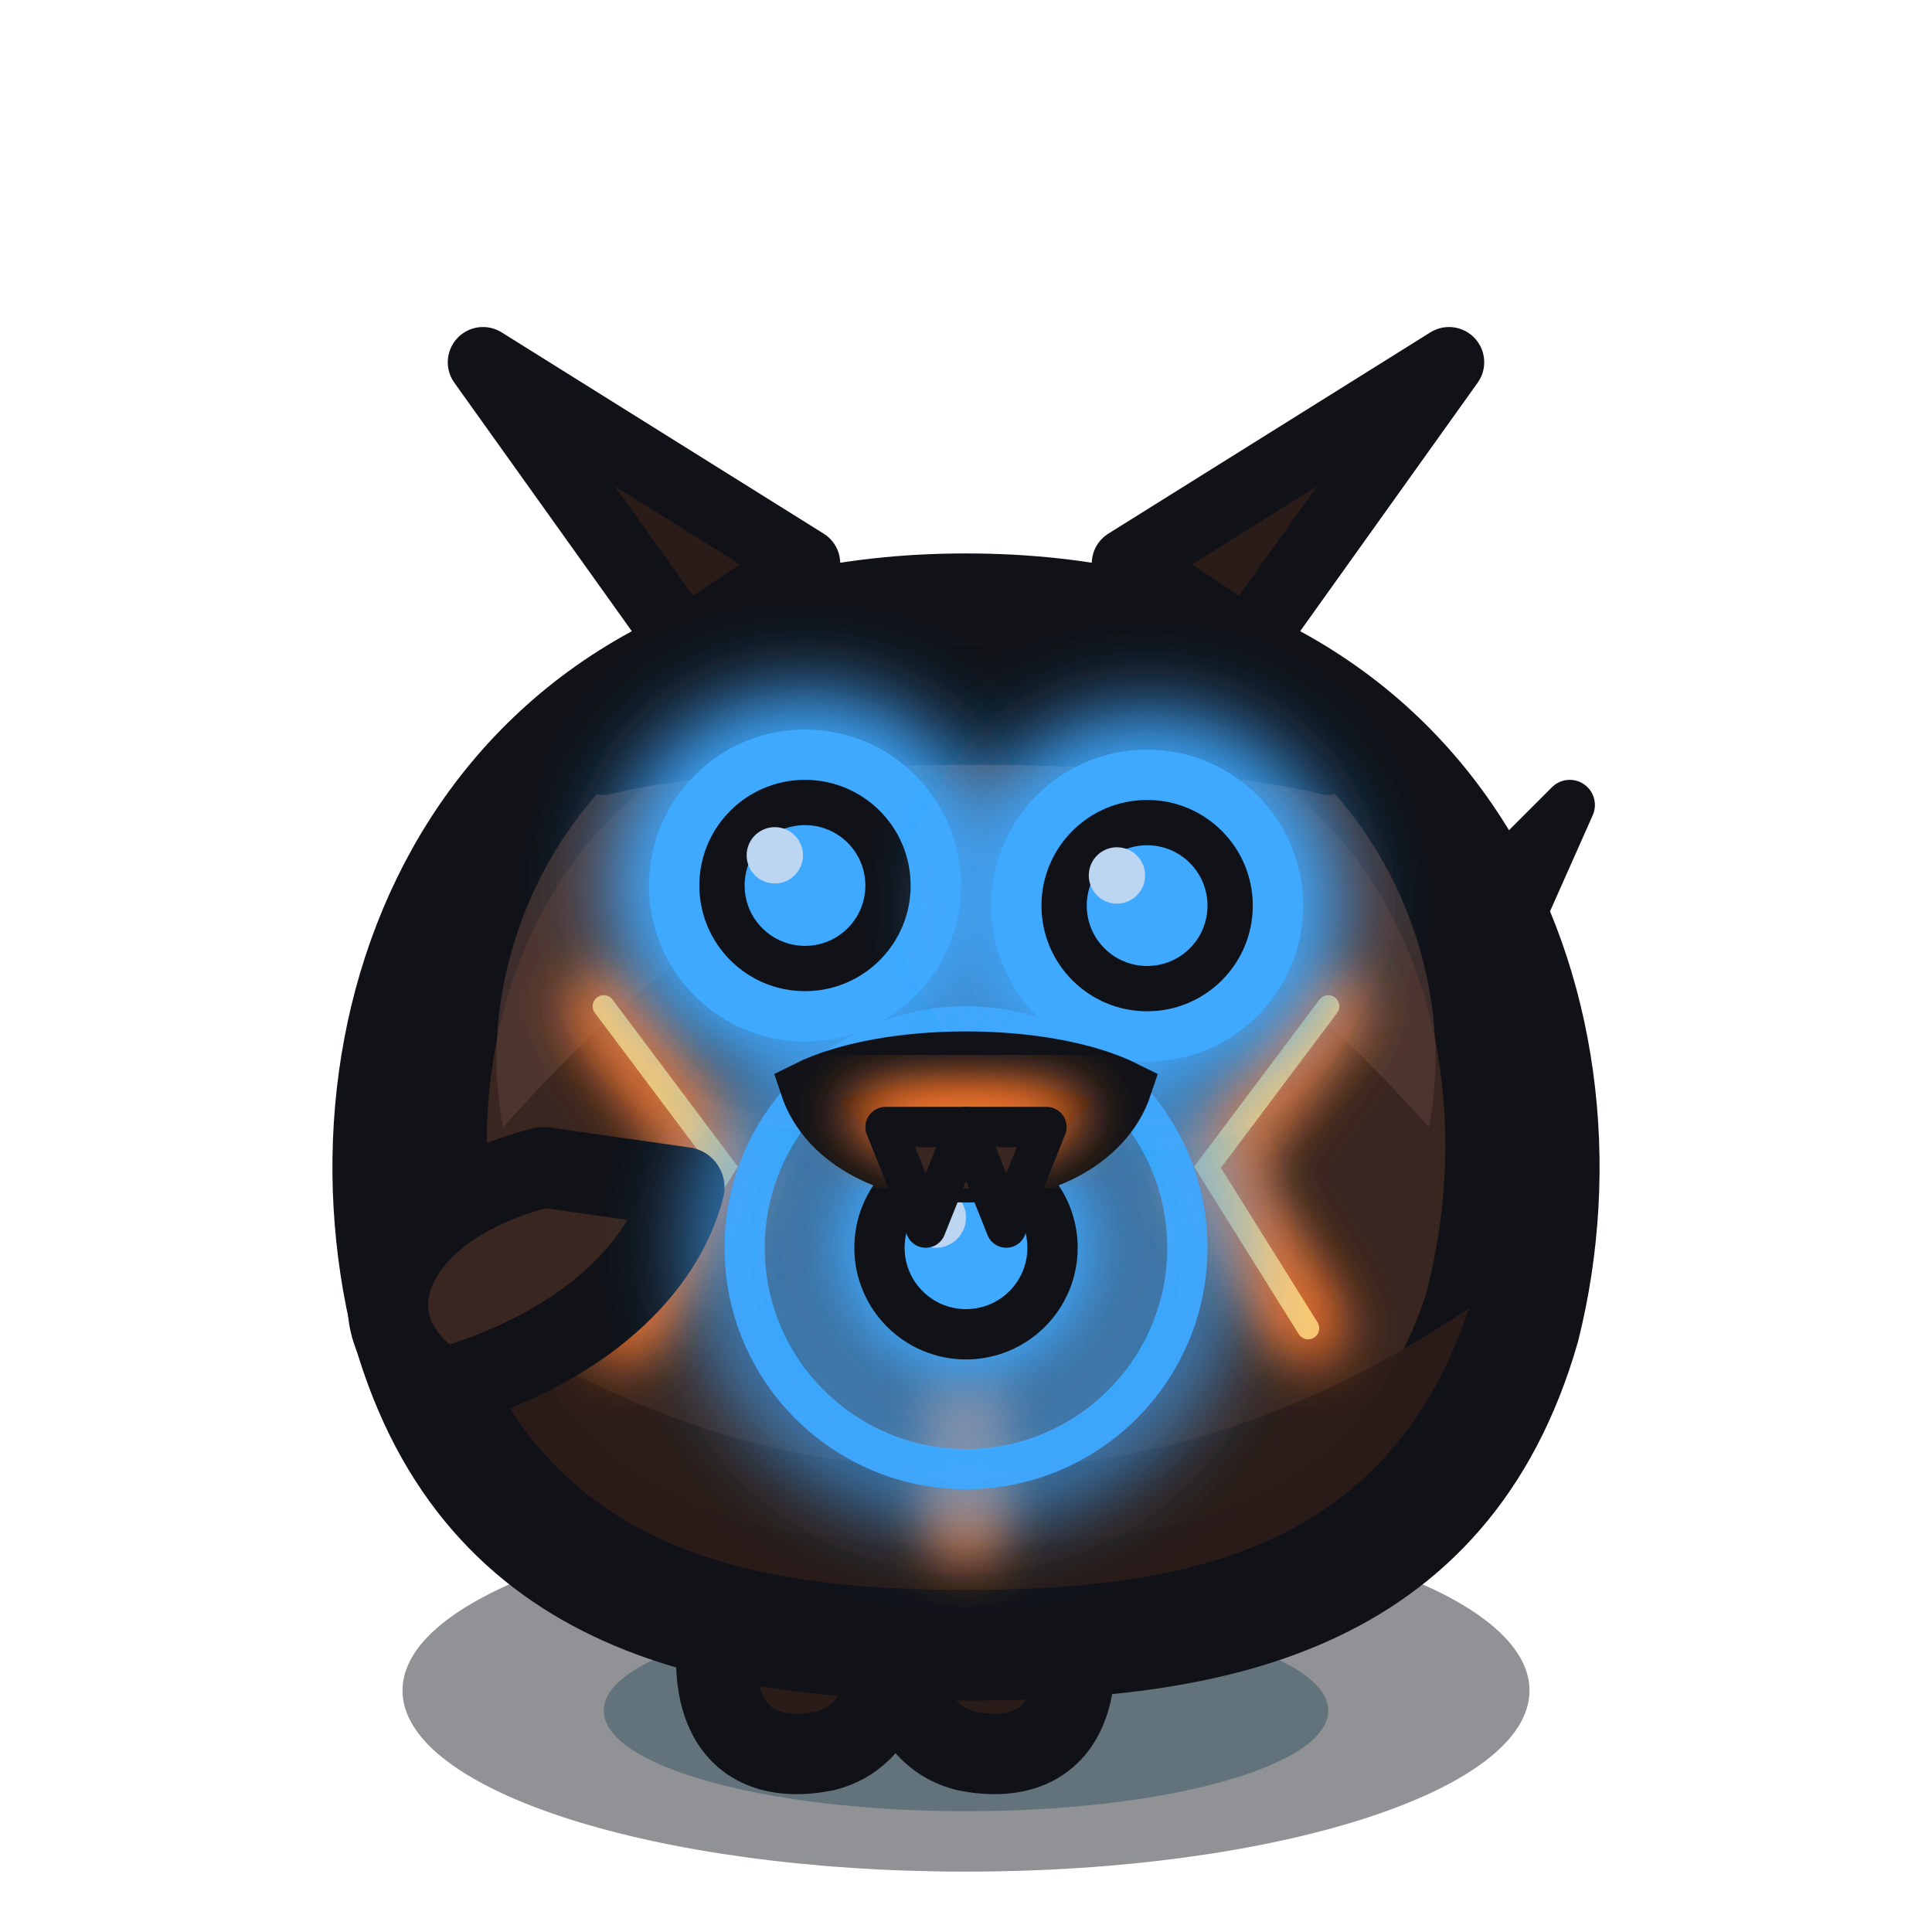
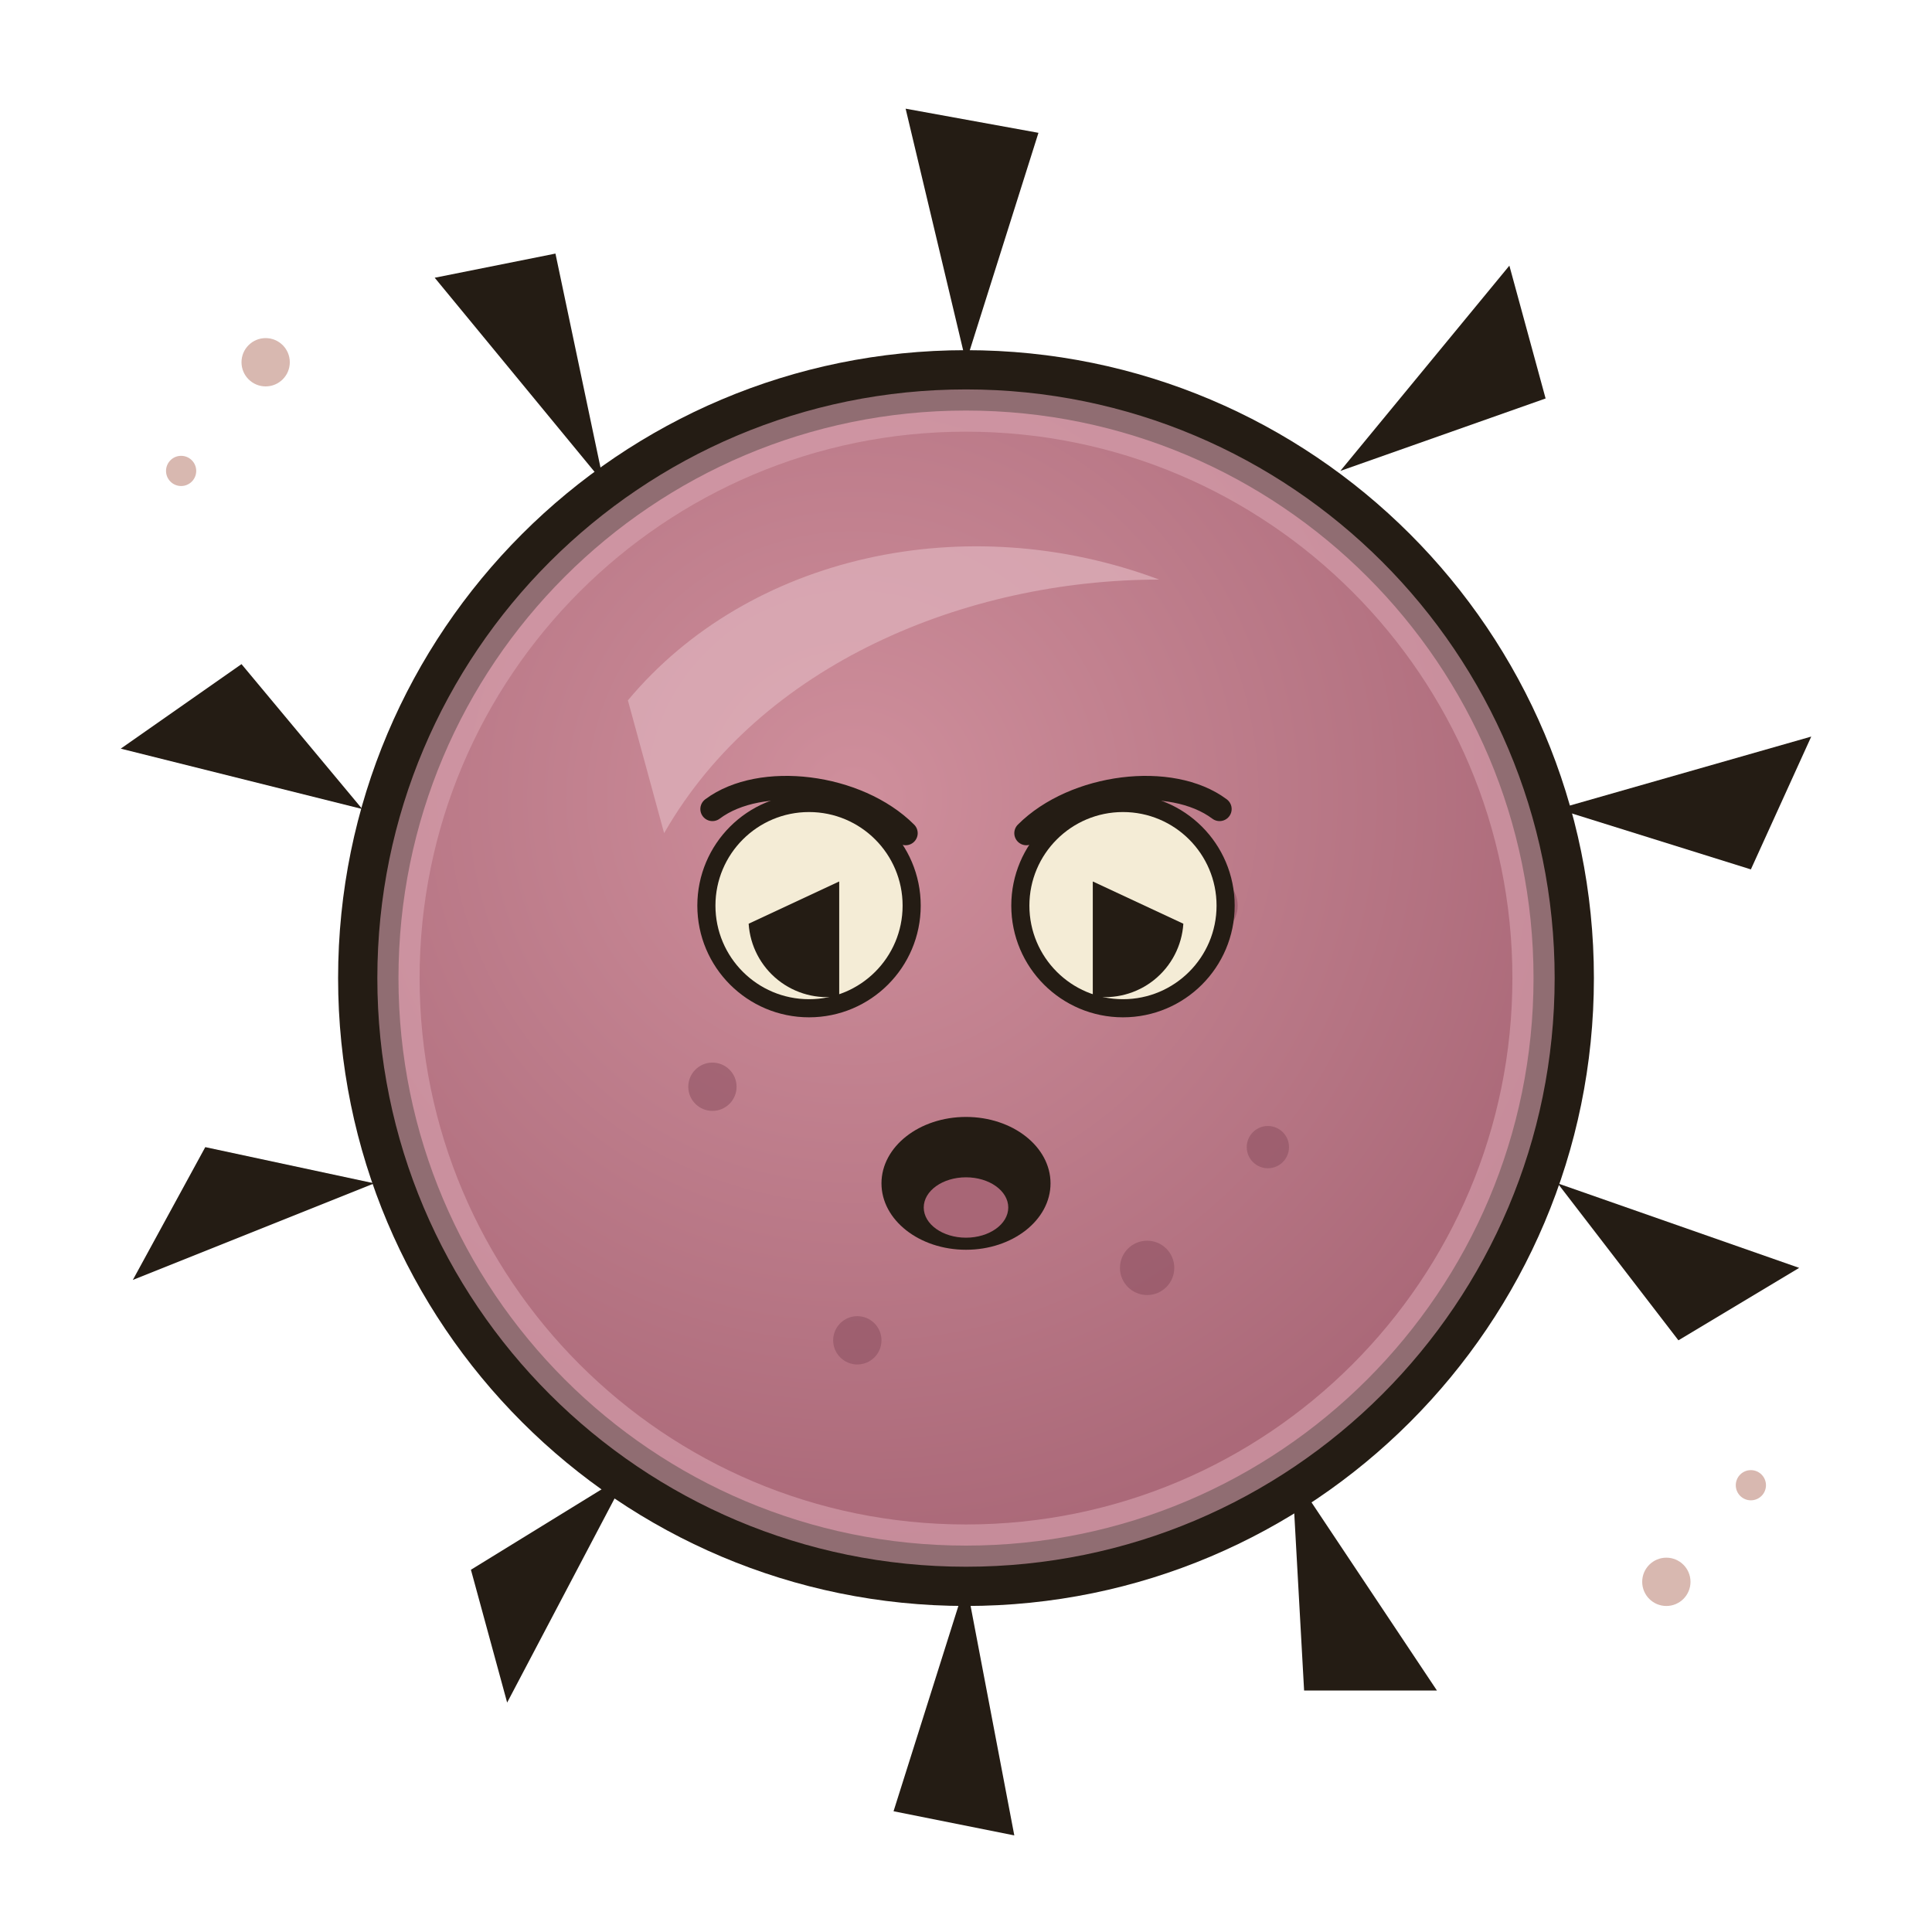
- <svg xmlns="http://www.w3.org/2000/svg" width="96" height="96" viewBox="0 0 96 96">
+ <svg xmlns="http://www.w3.org/2000/svg" viewBox="0 0 320 320" width="320" height="320">
  <defs>
-     <filter id="if_cyan" x="-70%" y="-70%" width="240%" height="240%">
-       <feGaussianBlur stdDeviation="2.4" result="b" />
-       <feMerge>
-         <feMergeNode in="b" />
-         <feMergeNode in="b" />
-       </feMerge>
-     </filter>
-     <filter id="if_magma" x="-60%" y="-60%" width="220%" height="220%">
-       <feGaussianBlur stdDeviation="1.4" result="m" />
-       <feMerge>
-         <feMergeNode in="m" />
-         <feMergeNode in="m" />
-       </feMerge>
-     </filter>
+     <radialGradient id="vig" cx="50%" cy="46%" r="62%">
+       <stop offset="58%" stop-color="#efe2c0" stop-opacity="0" />
+       <stop offset="100%" stop-color="#6b5a36" stop-opacity="0.45" />
+     </radialGradient>
+     <radialGradient id="paper" cx="40%" cy="30%" r="82%">
+       <stop offset="0%" stop-color="#f3e8c8" />
+       <stop offset="100%" stop-color="#e4d4ad" />
+     </radialGradient>
+     <radialGradient id="puff" cx="40%" cy="34%" r="72%">
+       <stop offset="0%" stop-color="#cf8f9c" />
+       <stop offset="100%" stop-color="#a86676" />
+     </radialGradient>
  </defs>
-   <ellipse cx="48" cy="84" rx="28" ry="9" fill="#0b0d14" opacity="0.45" />
-   <ellipse cx="48" cy="85" rx="18" ry="5" fill="#0e3a4a" opacity="0.35" />
-   <g stroke="#101218" stroke-width="4" stroke-linejoin="round">
-     <path d="M37 76 C34 84 36 88 41 87 C45 86 45 80 44 76 Z" fill="#2a1c18" />
-     <path d="M52 76 C55 84 53 88 48 87 C44 86 44 80 45 76 Z" fill="#2a1c18" />
-   </g>
-   <path d="M62 56 C70 54 75 50 73 46 C66 47 60 52 58 56 Z" fill="#3a2620" stroke="#101218" stroke-width="4" stroke-linejoin="round" />
-   <g fill="#1a1210" stroke="#101218" stroke-width="2.5" stroke-linejoin="round">
-     <path d="M71 47 L78 40 L74 49 Z" />
-     <path d="M68 50 L74 45 L71 52 Z" />
-   </g>
-   <g fill="#2a1c18" stroke="#101218" stroke-width="3.5" stroke-linejoin="round">
-     <path d="M34 32 L24 18 L40 28 Z" />
-     <path d="M62 32 L72 18 L56 28 Z" />
-   </g>
-   <path d="M48 30 C72 30 80 50 76 66 C72 80 60 82 48 82 C36 82 24 80 20 66 C16 50 24 30 48 30 Z" fill="#2a1c18" stroke="#101218" stroke-width="5" stroke-linejoin="round" />
-   <path d="M48 32 C70 32 77 50 73 65 C69 77 59 79 48 79 C37 79 27 77 23 65 C19 50 26 32 48 32 Z" fill="#3a2620" stroke="#101218" stroke-width="4.5" stroke-linejoin="round" />
-   <path d="M73 65 C69 77 59 79 48 79 C37 79 27 77 23 65 C32 71 40 73 48 73 C56 73 64 71 73 65 Z" fill="#2a1c18" opacity="0.9" />
-   <path d="M48 32 C66 32 73 46 71 56 C62 46 56 43 48 43 C40 43 34 46 25 56 C23 46 30 32 48 32 Z" fill="#5a4038" opacity="0.6" />
-   <g stroke="#ff7a2e" stroke-width="2.6" stroke-linecap="round" fill="none" filter="url(#if_magma)" opacity="0.9">
-     <path d="M30 50 L36 58 L31 66" />
-     <path d="M66 50 L60 58 L65 66" />
-     <path d="M48 70 L48 76" />
-   </g>
-   <g stroke="#ffd27a" stroke-width="1.1" stroke-linecap="round" fill="none" opacity="0.9">
-     <path d="M30 50 L36 58 L31 66" />
-     <path d="M66 50 L60 58 L65 66" />
-   </g>
-   <path d="M27 58 C19 60 17 66 22 69 C29 67 33 63 34 59 Z" fill="#3a2620" stroke="#101218" stroke-width="4" stroke-linejoin="round" />
-   <circle cx="48" cy="62" r="11" fill="none" stroke="#3fa9ff" stroke-width="3" filter="url(#if_cyan)" opacity="0.8" />
-   <circle cx="48" cy="62" r="11" fill="none" stroke="#3fa9ff" stroke-width="2" opacity="0.95" />
-   <circle cx="48" cy="62" r="6.5" fill="#3fa9ff" filter="url(#if_cyan)" />
-   <circle cx="48" cy="62" r="4.3" fill="#3fa9ff" stroke="#101218" stroke-width="2.5" />
-   <circle cx="46.5" cy="60.5" r="1.5" fill="#bcd6f2" />
-   <path d="M30 38 C38 32 58 32 66 38 C58 36 38 36 30 38 Z" fill="#2a1c18" stroke="#101218" stroke-width="3" stroke-linejoin="round" />
-   <g>
-     <circle cx="40" cy="44" r="8.5" fill="#3fa9ff" filter="url(#if_cyan)" />
-     <circle cx="40" cy="44" r="6.5" fill="#101218" stroke="#3fa9ff" stroke-width="2.5" />
-     <circle cx="40" cy="44" r="3" fill="#3fa9ff" />
-     <circle cx="38.5" cy="42.5" r="1.4" fill="#bcd6f2" />
-     <circle cx="57" cy="45" r="8.5" fill="#3fa9ff" filter="url(#if_cyan)" />
-     <circle cx="57" cy="45" r="6.5" fill="#101218" stroke="#3fa9ff" stroke-width="2.5" />
-     <circle cx="57" cy="45" r="3" fill="#3fa9ff" />
-     <circle cx="55.5" cy="43.5" r="1.4" fill="#bcd6f2" />
-   </g>
-   <path d="M40 54 C44 52 52 52 56 54 C54 60 42 60 40 54 Z" fill="#1a0e08" stroke="#101218" stroke-width="2.5" />
-   <path d="M42 55 C45 54 51 54 54 55 C52 58 44 58 42 55 Z" fill="#ff7a2e" filter="url(#if_magma)" />
-   <g fill="#3a2620" stroke="#101218" stroke-width="2" stroke-linejoin="round">
-     <path d="M44 56 L46 61 L48 56 Z" />
-     <path d="M48 56 L50 61 L52 56 Z" />
+   <g stroke-linejoin="round" stroke-linecap="round">
+     <g fill="#241c14">
+       <path d="M160 60 L150 18 L172 22 Z" />
+       <path d="M222 78 L250 44 L256 66 Z" />
+       <path d="M258 134 L300 122 L290 144 Z" />
+       <path d="M258 196 L298 210 L278 222 Z" />
+       <path d="M214 244 L238 280 L216 280 Z" />
+       <path d="M160 262 L168 304 L148 300 Z" />
+       <path d="M104 244 L84 282 L78 260 Z" />
+       <path d="M62 196 L22 212 L34 190 Z" />
+       <path d="M60 134 L20 124 L40 110 Z" />
+       <path d="M100 80 L72 46 L92 42 Z" />
+     </g>
+     <circle cx="160" cy="162" r="104" fill="#241c14" />
+     <circle cx="160" cy="162" r="94" fill="url(#puff)" />
+     <circle cx="160" cy="162" r="94" fill="none" stroke="#d9a3b0" stroke-width="7" opacity="0.6" />
+     <path d="M104 116 C124 92 160 84 192 96 C160 96 126 110 110 138 Z" fill="#e0b3bd" opacity="0.7" />
+     <g fill="#8a4f5e" opacity="0.55">
+       <circle cx="200" cy="150" r="5" />
+       <circle cx="118" cy="180" r="4" />
+       <circle cx="190" cy="210" r="4.5" />
+       <circle cx="142" cy="222" r="4" />
+       <circle cx="210" cy="190" r="3.5" />
+     </g>
+     <circle cx="134" cy="150" r="17" fill="#f4ecd6" />
+     <circle cx="186" cy="150" r="17" fill="#f4ecd6" />
+     <circle cx="134" cy="150" r="17" fill="none" stroke="#241c14" stroke-width="3" />
+     <circle cx="186" cy="150" r="17" fill="none" stroke="#241c14" stroke-width="3" />
+     <path d="M139 146 L139 165 A13 13 0 0 1 124 153 Z" fill="#241c14" />
+     <path d="M181 146 L181 165 A13 13 0 0 0 196 153 Z" fill="#241c14" />
+     <path d="M118 134 C126 128 142 130 150 138" fill="none" stroke="#241c14" stroke-width="4" stroke-linecap="round" />
+     <path d="M170 138 C178 130 194 128 202 134" fill="none" stroke="#241c14" stroke-width="4" stroke-linecap="round" />
+     <ellipse cx="160" cy="196" rx="14" ry="11" fill="#241c14" />
+     <ellipse cx="160" cy="200" rx="7" ry="5" fill="#a86676" />
+     <g fill="#c79a8e" opacity="0.7">
+       <circle cx="276" cy="262" r="4" />
+       <circle cx="290" cy="246" r="2.5" />
+       <circle cx="44" cy="60" r="4" />
+       <circle cx="30" cy="78" r="2.5" />
+     </g>
  </g>
</svg>
